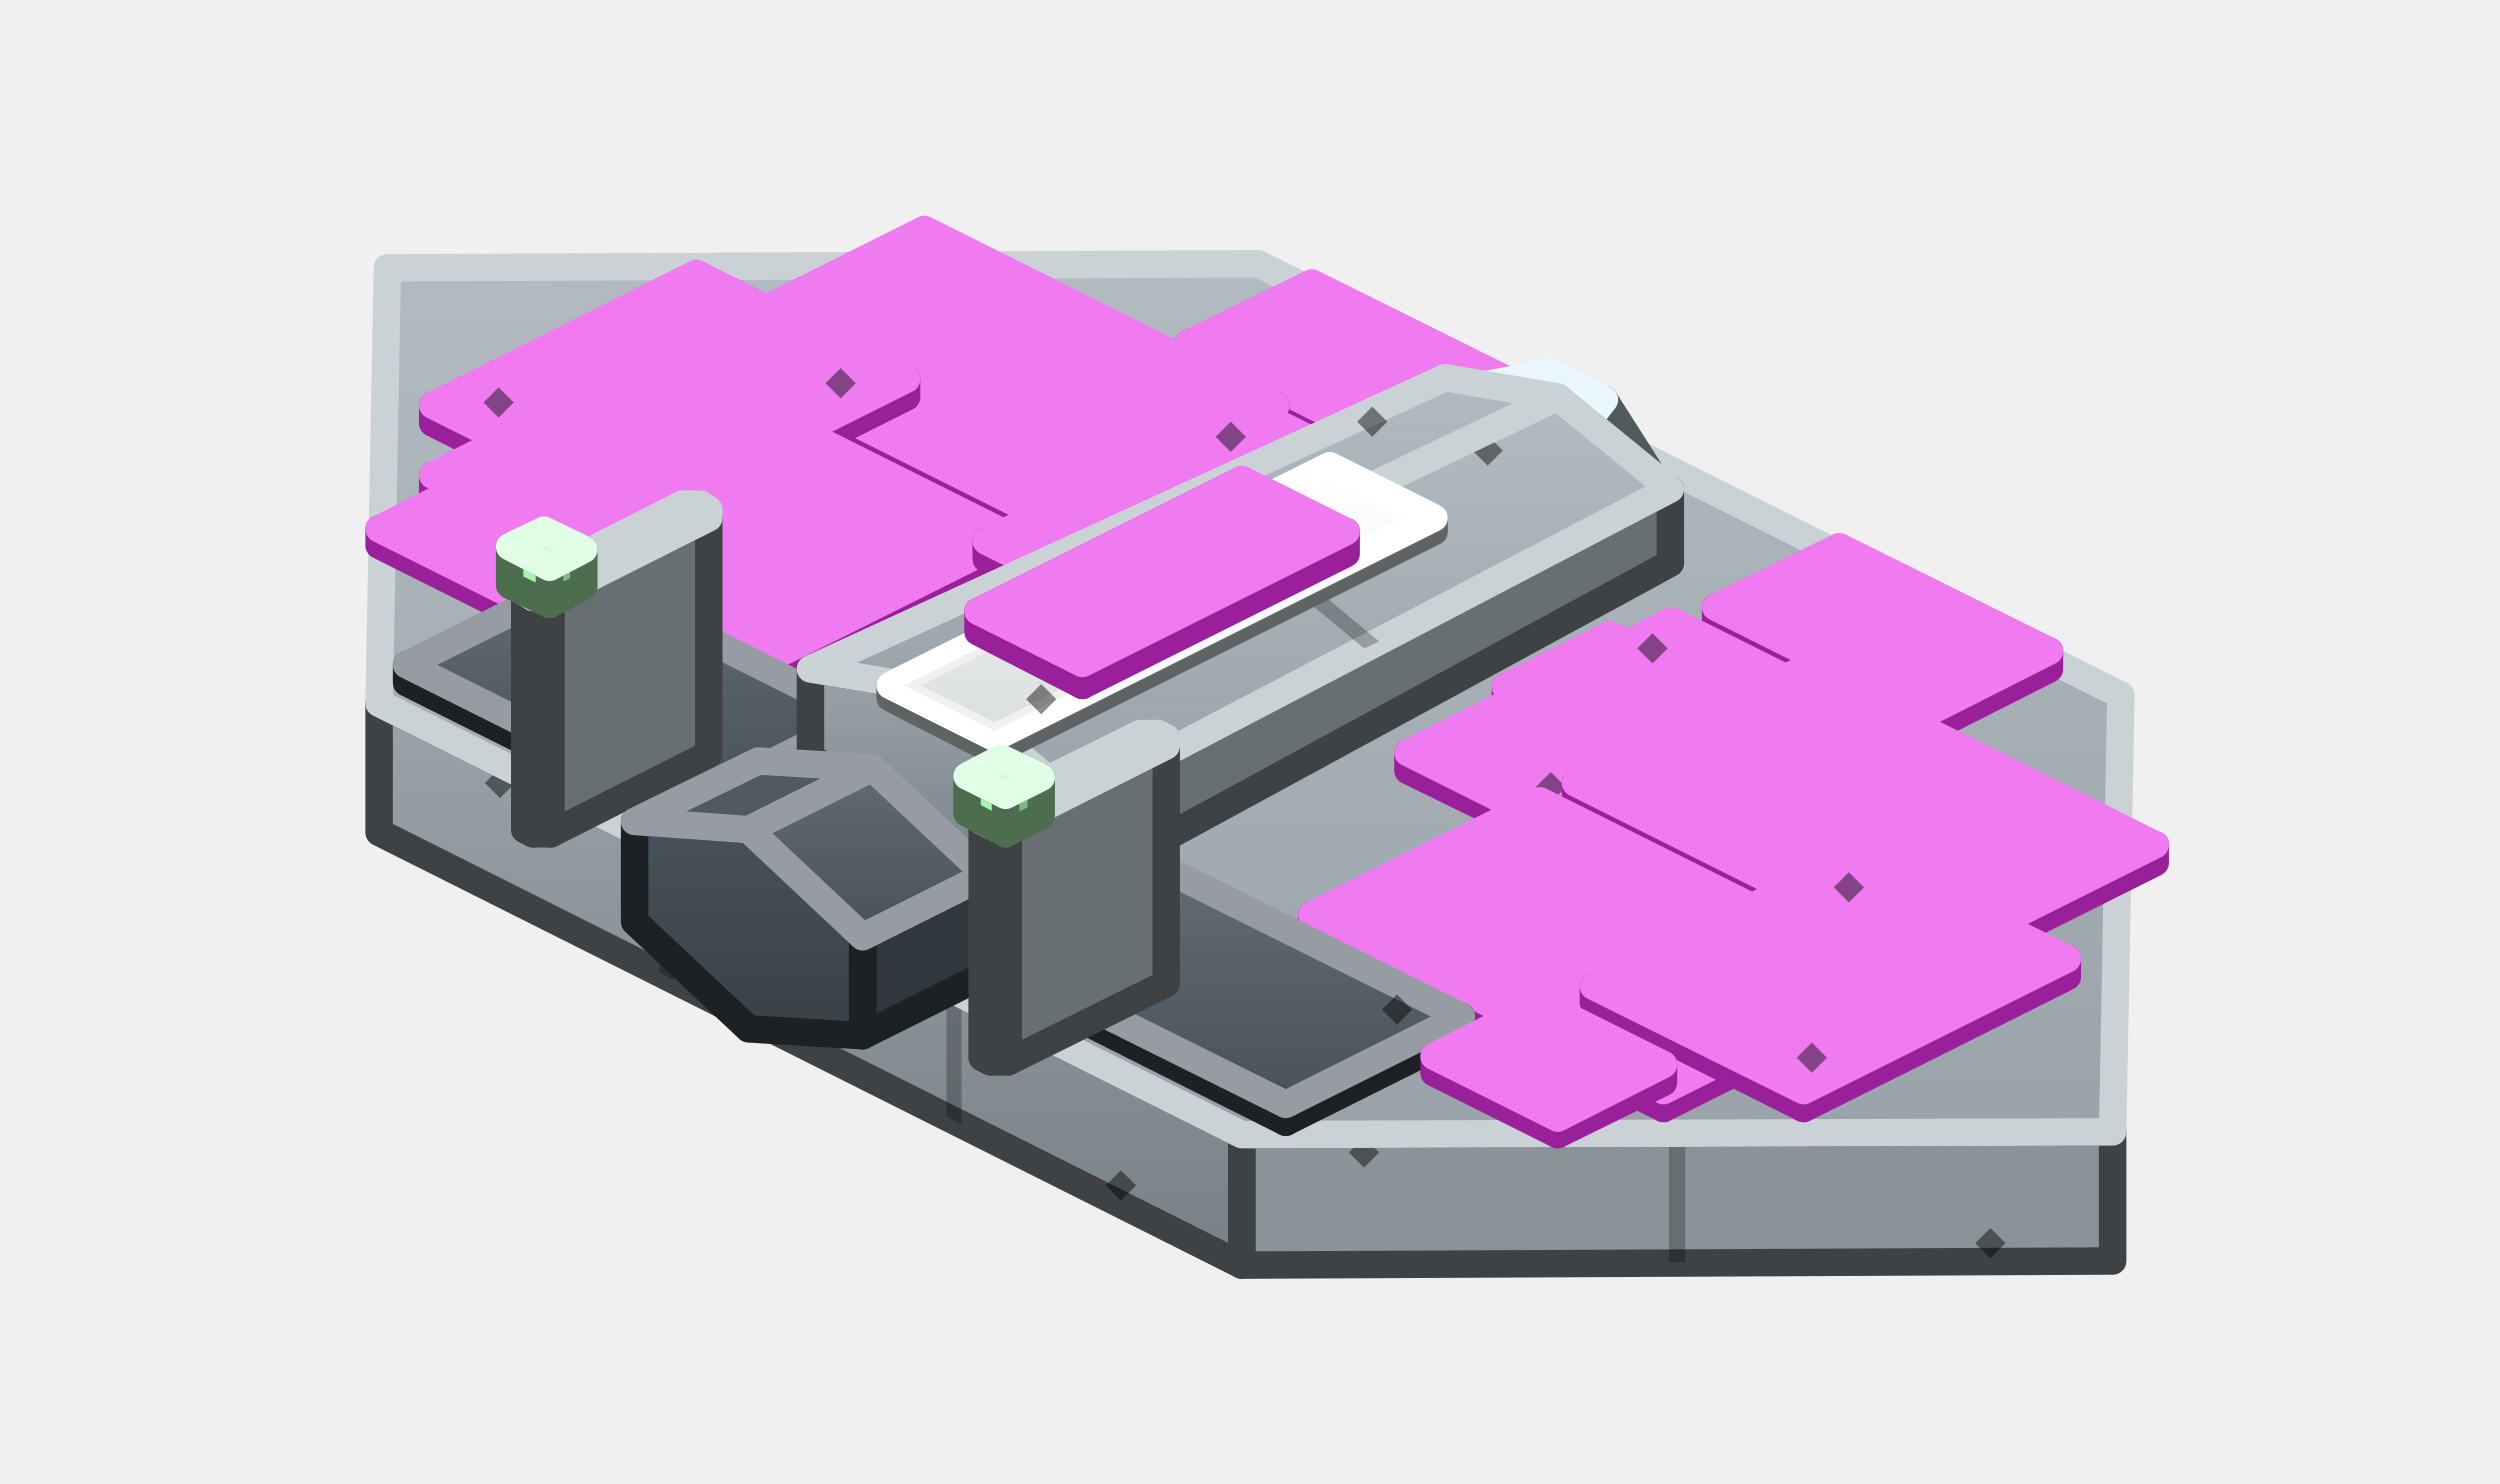
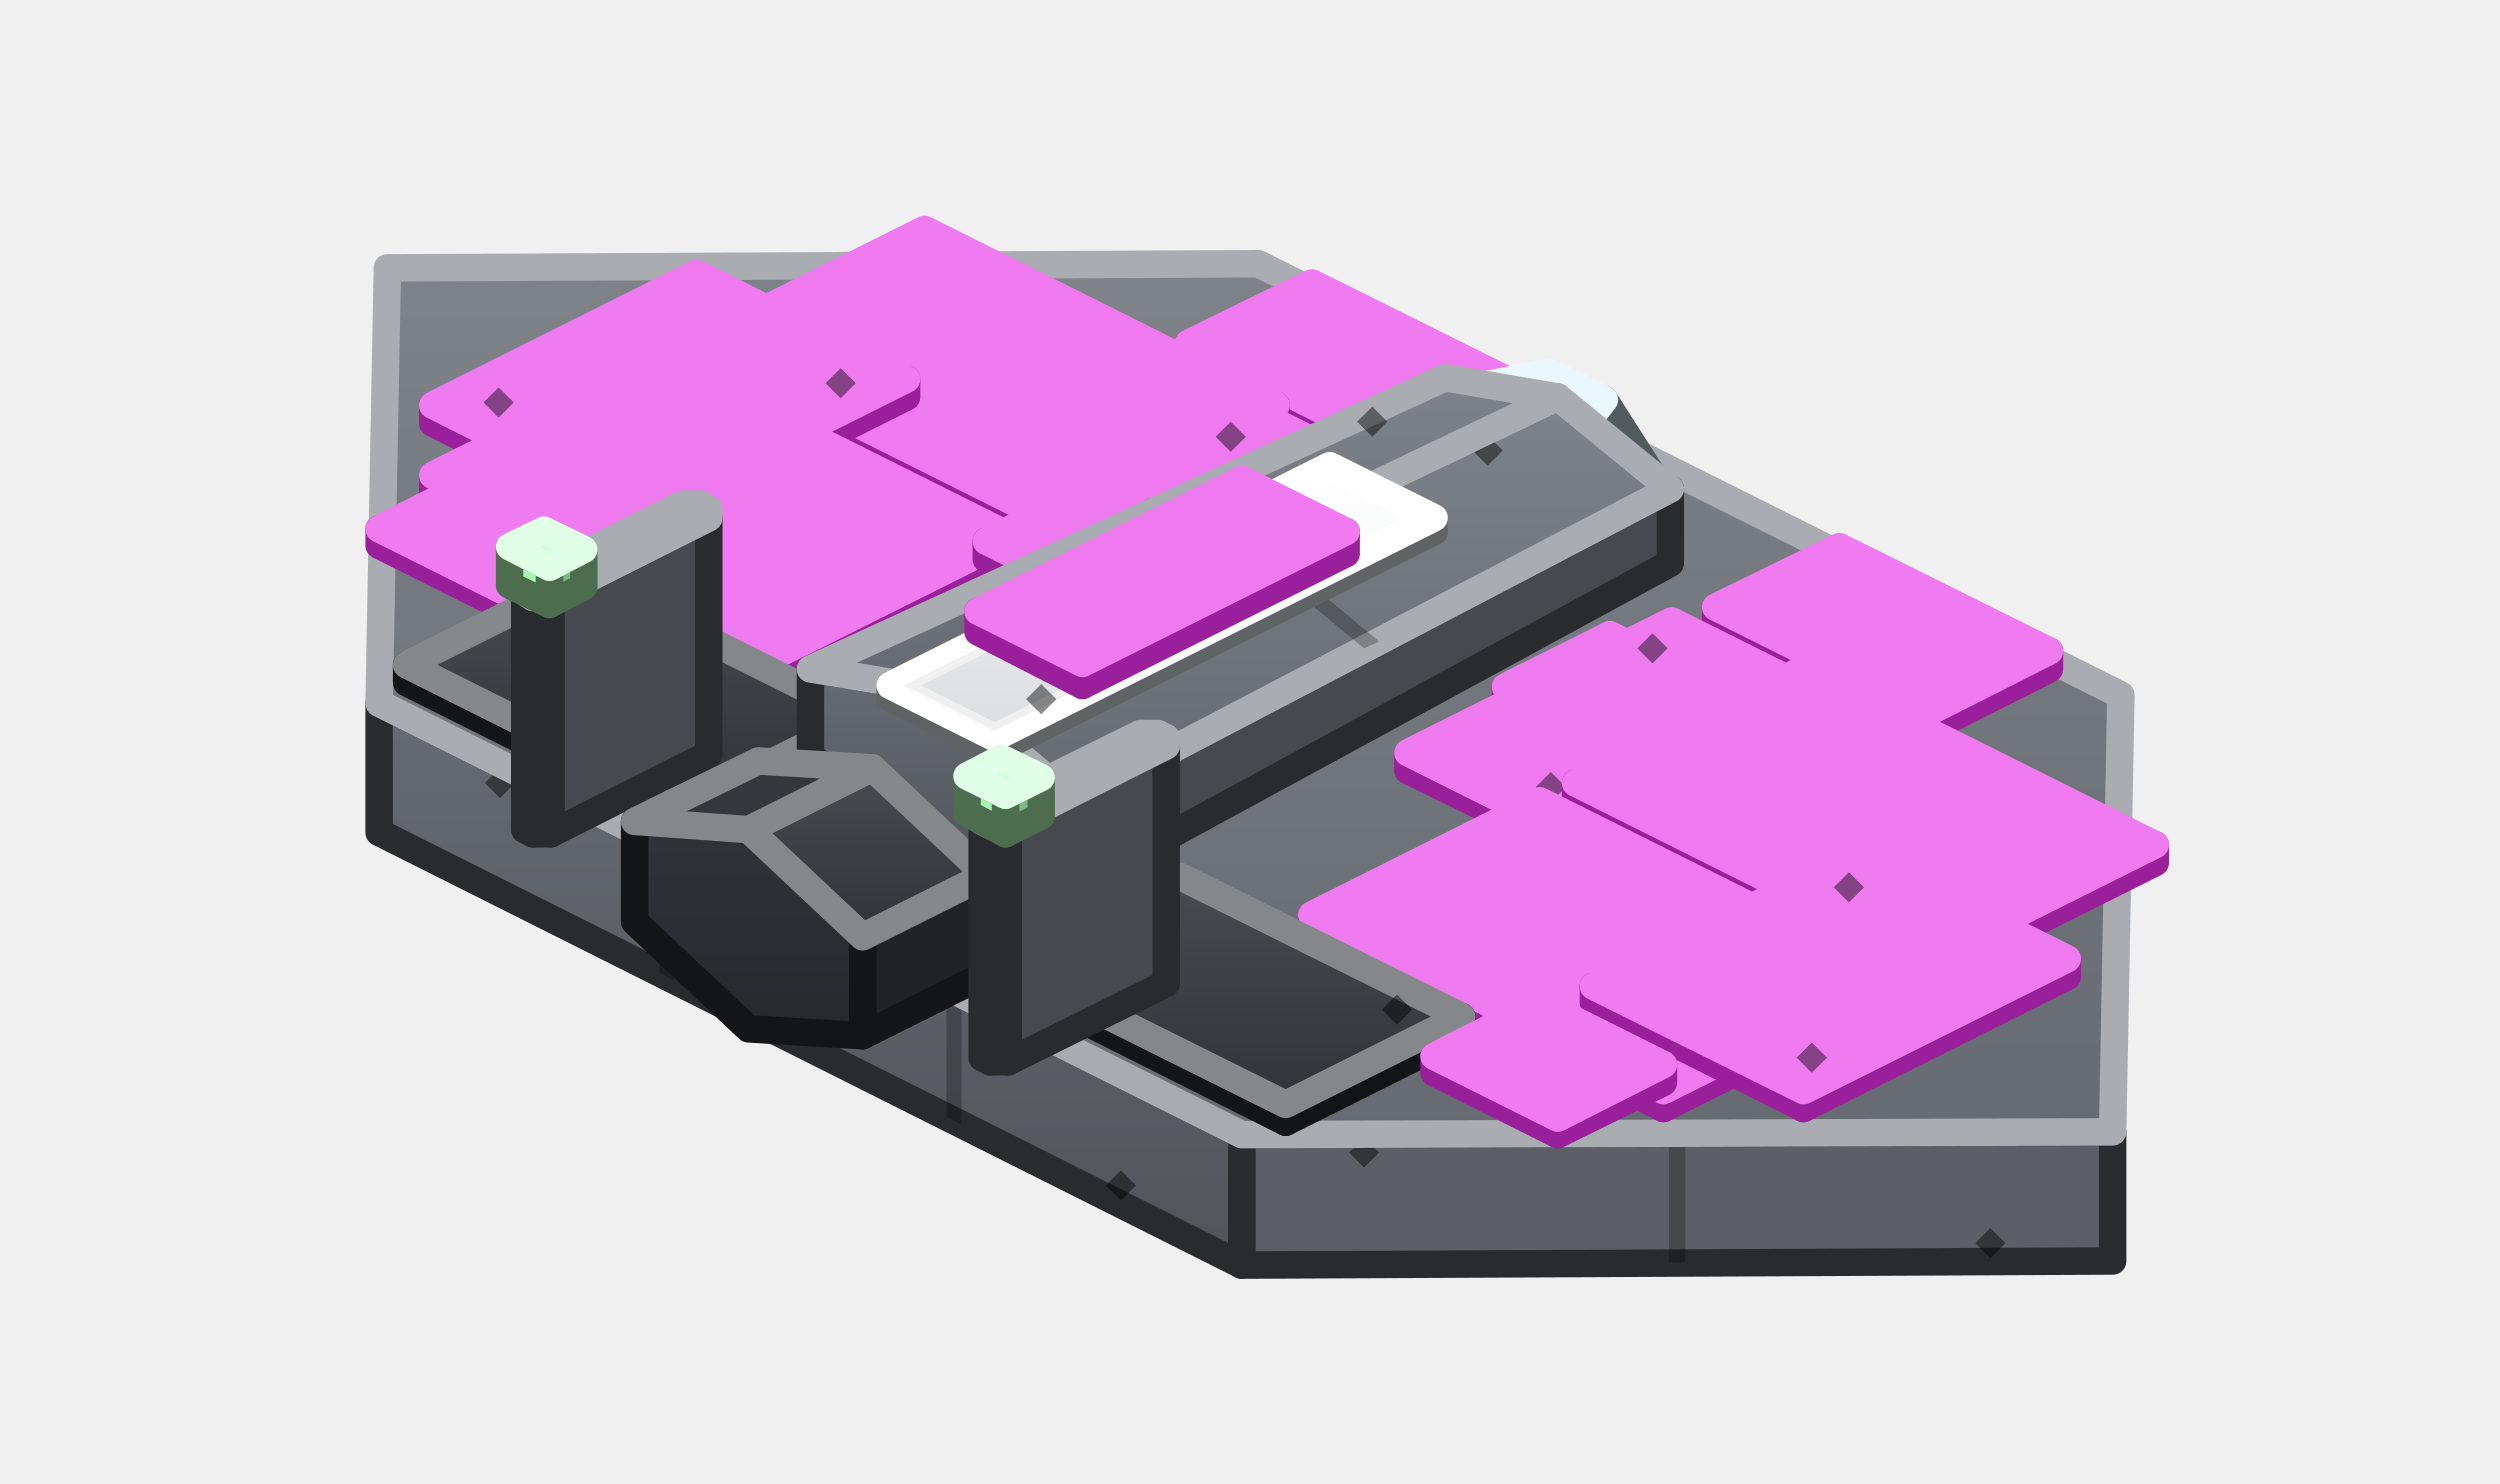
<svg xmlns="http://www.w3.org/2000/svg" width="182" height="108" viewBox="0 0 182 108">
  <defs>
    <linearGradient id="s0" x1="0" y1="0" x2="0" y2="1">
-       <stop offset="0" stop-color="#99A3A9" />
-       <stop offset="1" stop-color="#798186" />
+       <stop offset="0" stop-color="#666B71" />
+       <stop offset="1" stop-color="#51555A" />
    </linearGradient>
    <linearGradient id="s1" x1="0" y1="0" x2="0" y2="1">
-       <stop offset="0" stop-color="#B1BBC0" />
-       <stop offset="1" stop-color="#99A3A9" />
+       <stop offset="0" stop-color="#7E8389" />
+       <stop offset="1" stop-color="#666B71" />
    </linearGradient>
    <linearGradient id="s2" x1="0" y1="0" x2="0" y2="1">
-       <stop offset="0" stop-color="#616B73" />
-       <stop offset="1" stop-color="#48525A" />
+       <stop offset="0" stop-color="#484C50" />
+       <stop offset="1" stop-color="#303338" />
    </linearGradient>
    <linearGradient id="s3" x1="0" y1="0" x2="0" y2="1">
      <stop offset="0" stop-color="#FFFFFF" />
      <stop offset="1" stop-color="#EAEDEE" />
    </linearGradient>
    <linearGradient id="s4" x1="0" y1="0" x2="0" y2="1">
-       <stop offset="0" stop-color="#48525A" />
-       <stop offset="1" stop-color="#394147" />
+       <stop offset="0" stop-color="#303338" />
+       <stop offset="1" stop-color="#26292C" />
    </linearGradient>
  </defs>
  <g stroke-width="2" stroke-linejoin="round">
-     <polygon points="153.8,91.8 90.4,92.1 90.4,82.6 153.8,82.4" fill="#8A9398" stroke="#3E4244" />
+     <polygon points="153.8,91.8 90.4,92.1 90.4,82.6 153.8,82.4" fill="#5C6066" stroke="#292B2E" />
    <polygon points="122.7,91.9 121.5,91.9 121.5,82.5 122.7,82.5" fill="#000000" fill-opacity="0.25" />
    <polygon points="143.8,90.5 144.9,89.4 146,90.5 144.9,91.6" fill="#000000" fill-opacity="0.45" />
    <polygon points="98.2,83.9 99.3,82.8 100.4,83.9 99.3,85" fill="#000000" fill-opacity="0.45" />
-     <polygon points="90.4,92.1 27.6,60.6 27.6,51.2 90.4,82.6" fill="url(#s0)" stroke="#3E4244" />
+     <polygon points="90.4,92.1 27.6,60.6 27.6,51.2 90.4,82.6" fill="url(#s0)" stroke="#292B2E" />
    <polygon points="70,81.9 68.9,81.3 68.9,71.9 70,72.4" fill="#000000" fill-opacity="0.25" />
    <polygon points="49.1,71.4 48,70.8 48,61.4 49.1,62" fill="#000000" fill-opacity="0.25" />
    <polygon points="80.5,86.3 81.6,85.2 82.7,86.3 81.6,87.4" fill="#000000" fill-opacity="0.45" />
    <polygon points="35.3,57 36.4,55.9 37.5,57 36.4,58.1" fill="#000000" fill-opacity="0.45" />
-     <polygon points="154.4,50.6 153.8,82.4 90.4,82.6 27.6,51.2 28.2,19.5 91.6,19.2" fill="url(#s1)" stroke="#CBD2D5" />
+     <polygon points="154.4,50.6 153.8,82.4 90.4,82.6 27.6,51.2 28.2,19.5 91.6,19.2" fill="url(#s1)" stroke="#A9ACB1" />
    <polygon points="110.8,29.5 101.9,34 101.9,32.7 110.8,28.2" fill="#9A1F9A" stroke="#9A1F9A" />
    <polygon points="101.9,34 86.5,26.3 86.5,25 101.9,32.7" fill="#D234D2" stroke="#9A1F9A" />
    <polygon points="110.8,28.2 101.9,32.7 86.5,25 95.5,20.6" fill="#F07AF0" stroke="#F07AF0" />
    <polygon points="92.9,30.8 76.3,39.1 76.3,37.8 92.9,29.5" fill="#9A1F9A" stroke="#9A1F9A" />
    <polygon points="76.3,39.1 50.7,26.3 50.7,25 76.3,37.8" fill="#D234D2" stroke="#9A1F9A" />
    <polygon points="92.9,29.5 76.3,37.8 50.7,25 67.3,16.7" fill="#F07AF0" stroke="#F07AF0" />
    <polygon points="66,28.9 46.8,38.5 46.8,37.2 66,27.6" fill="#9A1F9A" stroke="#9A1F9A" />
    <polygon points="46.8,38.5 31.5,30.8 31.5,29.5 46.8,37.2" fill="#D234D2" stroke="#9A1F9A" />
    <polygon points="66,27.6 46.8,37.2 31.5,29.5 50.7,19.9" fill="#F07AF0" stroke="#F07AF0" />
    <polygon points="60.1,27.9 61.2,26.8 62.3,27.9 61.2,29" fill="#000000" fill-opacity="0.45" />
    <polygon points="35.2,29.3 36.3,28.2 37.4,29.3 36.3,30.4" fill="#000000" fill-opacity="0.45" />
    <polygon points="73.7,40.4 57.1,48.7 57.1,47.4 73.7,39.1" fill="#9A1F9A" stroke="#9A1F9A" />
    <polygon points="57.1,48.7 31.5,35.9 31.5,34.6 57.1,47.4" fill="#D234D2" stroke="#9A1F9A" />
    <polygon points="73.7,39.1 57.1,47.4 31.5,34.6 48.1,26.3" fill="#F07AF0" stroke="#F07AF0" />
    <polygon points="100,35.6 80.8,45.2 80.8,43.9 100,34.3" fill="#9A1F9A" stroke="#9A1F9A" />
    <polygon points="80.8,45.2 71.8,40.7 71.8,39.4 80.8,43.9" fill="#D234D2" stroke="#9A1F9A" />
    <polygon points="100,34.3 80.8,43.9 71.8,39.4 91,29.8" fill="#F07AF0" stroke="#F07AF0" />
    <polygon points="88.5,31.8 89.6,30.7 90.7,31.8 89.6,32.9" fill="#000000" fill-opacity="0.45" />
    <polygon points="81.1,42 82.2,40.9 83.3,42 82.2,43.1" fill="#000000" fill-opacity="0.45" />
    <polygon points="98,37.8 90.4,41.7 90.4,40.4 98,36.6" fill="#9A1F9A" stroke="#9A1F9A" />
    <polygon points="90.4,41.7 84,38.5 84,37.2 90.4,40.4" fill="#D234D2" stroke="#9A1F9A" />
    <polygon points="98,36.6 90.4,40.4 84,37.2 91.6,33.4" fill="#F07AF0" stroke="#F07AF0" />
    <polygon points="44.3,40.4 36.6,44.2 36.6,43 44.3,39.1" fill="#9A1F9A" stroke="#9A1F9A" />
    <polygon points="36.6,44.2 27.6,39.7 27.6,38.5 36.6,43" fill="#D234D2" stroke="#9A1F9A" />
    <polygon points="44.3,39.1 36.6,43 27.6,38.5 35.3,34.6" fill="#F07AF0" stroke="#F07AF0" />
    <polygon points="121.2,36 116.9,41.5 114.2,32.4 116.8,29.1" fill="#88979D" stroke="#515A5D" />
    <polygon points="116.9,41.5 105.8,43.7 107.6,33.7 114.2,32.4" fill="#B4C8CF" stroke="#515A5D" />
    <polygon points="105.8,43.7 99.2,40.4 103.6,31.7 107.6,33.7" fill="#DCF4FC" stroke="#515A5D" />
    <polygon points="116.8,29.1 114.2,32.4 107.6,33.7 103.6,31.7 106.2,28.4 112.8,27.1" fill="#DCF4FC" stroke="#EAF8FD" />
    <polygon points="149.2,48.7 140.3,53.2 140.3,51.9 149.2,47.4" fill="#9A1F9A" stroke="#9A1F9A" />
    <polygon points="140.3,53.2 124.9,45.5 124.9,44.2 140.3,51.9" fill="#D234D2" stroke="#9A1F9A" />
    <polygon points="149.2,47.4 140.3,51.9 124.9,44.2 133.9,39.8" fill="#F07AF0" stroke="#F07AF0" />
-     <polygon points="62.8,53.5 50,59.9 50,58.6 62.8,52.2" fill="#31383D" stroke="#1D2124" />
-     <polygon points="50,59.9 29.6,49.7 29.6,48.4 50,58.6" fill="#414A51" stroke="#1D2124" />
-     <polygon points="62.8,52.2 50,58.6 29.6,48.4 42.4,42" fill="url(#s2)" stroke="#969CA1" />
+     <polygon points="62.8,53.5 50,59.9 50,58.6 62.8,52.2" fill="#212326" stroke="#131517" />
+     <polygon points="50,59.9 29.6,49.7 29.6,48.4 50,58.6" fill="#2B2E32" stroke="#131517" />
+     <polygon points="62.8,52.2 50,58.6 29.6,48.4 42.4,42" fill="url(#s2)" stroke="#85888B" />
    <polygon points="42.3,44.3 43.4,43.2 44.5,44.3 43.4,45.4" fill="#000000" fill-opacity="0.45" />
    <polygon points="47.9,56.3 49,55.2 50.1,56.3 49,57.4" fill="#000000" fill-opacity="0.45" />
-     <polygon points="78.2,64.6 78.2,58.3 121.6,35.6 121.6,41" fill="#686F73" stroke="#3E4244" />
-     <polygon points="78.2,58.3 68.6,50.3 59,48.7 59,55 68.6,63 78.2,64.6" fill="url(#s0)" stroke="#3E4244" />
-     <polygon points="78.2,58.3 68.6,50.3 113.4,28.9 121.6,35.6" fill="url(#s1)" stroke="#CBD2D5" />
+     <polygon points="78.2,64.6 78.2,58.3 121.6,35.6 121.6,41" fill="#46494D" stroke="#292B2E" />
+     <polygon points="78.2,58.3 68.6,50.3 59,48.7 59,55 68.6,63 78.2,64.6" fill="url(#s0)" stroke="#292B2E" />
+     <polygon points="78.2,58.3 68.6,50.3 113.4,28.9 121.6,35.6" fill="url(#s1)" stroke="#A9ACB1" />
    <polygon points="99.3,47.2 90.5,39.9 91.5,39.3 100.4,46.7" fill="#000000" fill-opacity="0.25" />
    <polygon points="81.9,54 83,52.9 84.1,54 83,55.1" fill="#000000" fill-opacity="0.45" />
    <polygon points="107.2,32.8 108.3,31.7 109.4,32.8 108.3,33.9" fill="#000000" fill-opacity="0.45" />
-     <polygon points="68.6,50.3 59,48.7 105.2,27.5 113.4,28.9" fill="url(#s1)" stroke="#CBD2D5" />
+     <polygon points="68.6,50.3 59,48.7 105.2,27.5 113.4,28.9" fill="url(#s1)" stroke="#A9ACB1" />
    <polygon points="90.5,39.9 81.6,38.3 82.7,37.8 91.5,39.3" fill="#000000" fill-opacity="0.25" />
    <polygon points="72.5,47.1 73.6,46 74.7,47.1 73.6,48.2" fill="#000000" fill-opacity="0.45" />
    <polygon points="98.8,30.7 99.9,29.6 101,30.7 99.9,31.8" fill="#000000" fill-opacity="0.45" />
    <polygon points="123.6,50.6 116,54.5 116,53.2 123.6,49.4" fill="#9A1F9A" stroke="#9A1F9A" />
    <polygon points="116,54.5 109.6,51.3 109.6,50 116,53.2" fill="#D234D2" stroke="#9A1F9A" />
    <polygon points="123.6,49.4 116,53.2 109.6,50 117.2,46.2" fill="#F07AF0" stroke="#F07AF0" />
    <polygon points="130.7,50.9 111.5,60.5 111.5,59.3 130.7,49.7" fill="#9A1F9A" stroke="#9A1F9A" />
    <polygon points="111.5,60.5 102.5,56.1 102.5,54.8 111.5,59.3" fill="#D234D2" stroke="#9A1F9A" />
    <polygon points="130.7,49.7 111.5,59.3 102.5,54.8 121.7,45.2" fill="#F07AF0" stroke="#F07AF0" />
    <polygon points="119.2,47.2 120.3,46.1 121.4,47.2 120.3,48.3" fill="#000000" fill-opacity="0.45" />
    <polygon points="111.8,57.3 112.9,56.2 114,57.3 112.9,58.4" fill="#000000" fill-opacity="0.45" />
    <polygon points="104.4,38.7 72.4,54.7 72.4,53.7 104.4,37.7" fill="#A1A6A6" stroke="#606363" />
    <polygon points="72.4,54.7 64.8,50.8 64.8,49.9 72.4,53.7" fill="#D5DBDC" stroke="#606363" />
    <polygon points="104.4,37.7 72.4,53.7 64.8,49.9 96.8,33.9" fill="url(#s3)" stroke="#FFFFFF" />
    <polygon points="89,45.4 87.9,46 80.2,42.1 81.3,41.6" fill="#000000" fill-opacity="0.25" />
    <polygon points="87.4,45.7 72.4,53.2 65.8,49.9 80.8,42.4" fill="#000000" fill-opacity="0.06" />
    <polygon points="92.3,36.7 93.4,35.6 94.5,36.7 93.4,37.8" fill="#000000" fill-opacity="0.45" />
    <polygon points="74.7,50.9 75.8,49.8 76.9,50.9 75.8,52" fill="#000000" fill-opacity="0.45" />
    <polygon points="98,40.3 78.8,49.9 78.8,48.3 98,38.7" fill="#9A1F9A" stroke="#9A1F9A" />
    <polygon points="78.8,49.9 71.2,46 71.2,44.5 78.8,48.3" fill="#D234D2" stroke="#9A1F9A" />
    <polygon points="98,38.7 78.8,48.3 71.2,44.5 90.4,34.9" fill="#F07AF0" stroke="#F07AF0" />
-     <polygon points="51.6,54.9 40.1,60.7 40.1,43.5 51.6,37.7" fill="#686F73" stroke="#3E4244" />
-     <polygon points="40.1,60.7 38.8,60.7 38.8,43.5 40.1,43.5" fill="#8A9398" stroke="#3E4244" />
-     <polygon points="38.8,60.7 38.2,60.4 38.2,43.1 38.8,43.5" fill="#8A9398" stroke="#3E4244" />
-     <polygon points="51.6,37.1 51.6,37.7 40.1,43.5 38.8,43.5 38.2,43.1 38.2,42.5 49.7,36.7 51,36.7" fill="#A8B3B9" stroke="#CBD2D5" />
+     <polygon points="51.6,54.9 40.1,60.7 40.1,43.5 51.6,37.7" fill="#46494D" stroke="#292B2E" />
+     <polygon points="40.1,60.7 38.8,60.7 38.8,43.5 40.1,43.5" fill="#5C6066" stroke="#292B2E" />
+     <polygon points="38.8,60.7 38.2,60.4 38.2,43.1 38.8,43.5" fill="#5C6066" stroke="#292B2E" />
+     <polygon points="51.6,37.1 51.6,37.7 40.1,43.5 38.8,43.5 38.2,43.1 38.2,42.5 49.7,36.7 51,36.7" fill="#70757C" stroke="#A9ACB1" />
    <polygon points="156.9,62.8 140.3,71.1 140.3,69.8 156.9,61.5" fill="#9A1F9A" stroke="#9A1F9A" />
    <polygon points="140.3,71.1 114.7,58.3 114.7,57 140.3,69.8" fill="#D234D2" stroke="#9A1F9A" />
    <polygon points="156.9,61.5 140.3,69.8 114.7,57 131.3,48.7" fill="#F07AF0" stroke="#F07AF0" />
    <polygon points="42.5,42.7 40,44 40,41.3 42.5,40" fill="#7FB985" stroke="#4C6E4F" />
    <polygon points="40,44 37.1,42.6 37.1,39.8 40,41.3" fill="#A8F5B0" stroke="#4C6E4F" />
    <polygon points="42.5,40 40,41.3 37.1,39.8 39.6,38.6" fill="#CDFFD7" stroke="#E1FFE7" />
-     <polygon points="62.8,75.4 62.8,68.2 71.8,63.7 71.8,70.9" fill="#31383D" stroke="#1D2124" />
-     <polygon points="62.8,68.2 54.5,60.4 46.2,59.8 46.2,67.1 54.5,74.9 62.8,75.4" fill="url(#s4)" stroke="#1D2124" />
-     <polygon points="62.8,68.2 54.5,60.4 63.5,55.9 71.8,63.7" fill="url(#s2)" stroke="#969CA1" />
-     <polygon points="54.5,60.4 46.2,59.8 55.2,55.4 63.5,55.9" fill="#4F5A63" stroke="#969CA1" />
+     <polygon points="62.8,75.4 62.8,68.2 71.8,63.7 71.8,70.9" fill="#212326" stroke="#131517" />
+     <polygon points="62.8,68.2 54.5,60.4 46.2,59.8 46.2,67.1 54.5,74.9 62.8,75.4" fill="url(#s4)" stroke="#131517" />
+     <polygon points="62.8,68.2 54.5,60.4 63.5,55.9 71.8,63.7" fill="url(#s2)" stroke="#85888B" />
+     <polygon points="54.5,60.4 46.2,59.8 55.2,55.4 63.5,55.9" fill="#34383D" stroke="#85888B" />
    <polygon points="137.7,72.4 121.1,80.7 121.1,79.4 137.7,71.1" fill="#9A1F9A" stroke="#9A1F9A" />
    <polygon points="121.1,80.7 95.5,67.9 95.5,66.6 121.1,79.4" fill="#D234D2" stroke="#9A1F9A" />
    <polygon points="137.7,71.1 121.1,79.4 95.5,66.6 112.1,58.3" fill="#F07AF0" stroke="#F07AF0" />
    <polygon points="150.5,71.1 131.3,80.7 131.3,79.4 150.5,69.8" fill="#9A1F9A" stroke="#9A1F9A" />
    <polygon points="131.3,80.7 116,73 116,71.8 131.3,79.4" fill="#D234D2" stroke="#9A1F9A" />
    <polygon points="150.5,69.8 131.3,79.4 116,71.8 135.2,62.2" fill="#F07AF0" stroke="#F07AF0" />
    <polygon points="133.5,64.6 134.6,63.5 135.7,64.6 134.6,65.7" fill="#000000" fill-opacity="0.45" />
    <polygon points="130.8,77 131.9,75.9 133,77 131.9,78.1" fill="#000000" fill-opacity="0.45" />
-     <polygon points="106.4,75.3 93.6,81.7 93.6,80.4 106.4,74" fill="#31383D" stroke="#1D2124" />
-     <polygon points="93.6,81.7 73.1,71.4 73.1,70.2 93.6,80.4" fill="#414A51" stroke="#1D2124" />
-     <polygon points="106.4,74 93.6,80.4 73.1,70.2 85.9,63.8" fill="url(#s2)" stroke="#969CA1" />
+     <polygon points="106.4,75.3 93.6,81.7 93.6,80.4 106.4,74" fill="#212326" stroke="#131517" />
+     <polygon points="93.6,81.7 73.1,71.4 73.1,70.2 93.6,80.4" fill="#2B2E32" stroke="#131517" />
+     <polygon points="106.4,74 93.6,80.4 73.1,70.2 85.9,63.8" fill="url(#s2)" stroke="#85888B" />
    <polygon points="100.6,73.5 101.7,72.4 102.8,73.5 101.7,74.6" fill="#000000" fill-opacity="0.45" />
    <polygon points="76.6,70.7 77.7,69.6 78.8,70.7 77.7,71.8" fill="#000000" fill-opacity="0.45" />
-     <polygon points="84.9,71.6 73.4,77.3 73.4,60.1 84.9,54.3" fill="#686F73" stroke="#3E4244" />
-     <polygon points="73.4,77.3 72.1,77.3 72.1,60.1 73.4,60.1" fill="#8A9398" stroke="#3E4244" />
-     <polygon points="72.1,77.3 71.5,77 71.5,59.8 72.1,60.1" fill="#8A9398" stroke="#3E4244" />
-     <polygon points="84.9,53.7 84.9,54.3 73.4,60.1 72.1,60.1 71.5,59.8 71.5,59.1 83,53.4 84.3,53.4" fill="#A8B3B9" stroke="#CBD2D5" />
+     <polygon points="84.9,71.6 73.4,77.3 73.4,60.1 84.9,54.3" fill="#46494D" stroke="#292B2E" />
+     <polygon points="73.4,77.3 72.1,77.3 72.1,60.1 73.4,60.1" fill="#5C6066" stroke="#292B2E" />
+     <polygon points="72.1,77.3 71.5,77 71.5,59.8 72.1,60.1" fill="#5C6066" stroke="#292B2E" />
+     <polygon points="84.9,53.7 84.9,54.3 73.4,60.1 72.1,60.1 71.5,59.8 71.5,59.1 83,53.4 84.3,53.4" fill="#70757C" stroke="#A9ACB1" />
    <polygon points="121.1,78.8 113.4,82.6 113.4,81.4 121.1,77.5" fill="#9A1F9A" stroke="#9A1F9A" />
    <polygon points="113.4,82.6 104.4,78.1 104.4,76.9 113.4,81.4" fill="#D234D2" stroke="#9A1F9A" />
    <polygon points="121.1,77.5 113.4,81.4 104.4,76.9 112.1,73" fill="#F07AF0" stroke="#F07AF0" />
    <polygon points="75.8,59.4 73.2,60.7 73.2,57.9 75.8,56.6" fill="#7FB985" stroke="#4C6E4F" />
    <polygon points="73.2,60.7 70.4,59.2 70.4,56.5 73.2,57.9" fill="#A8F5B0" stroke="#4C6E4F" />
    <polygon points="75.8,56.6 73.2,57.9 70.4,56.5 72.9,55.2" fill="#CDFFD7" stroke="#E1FFE7" />
  </g>
</svg>
